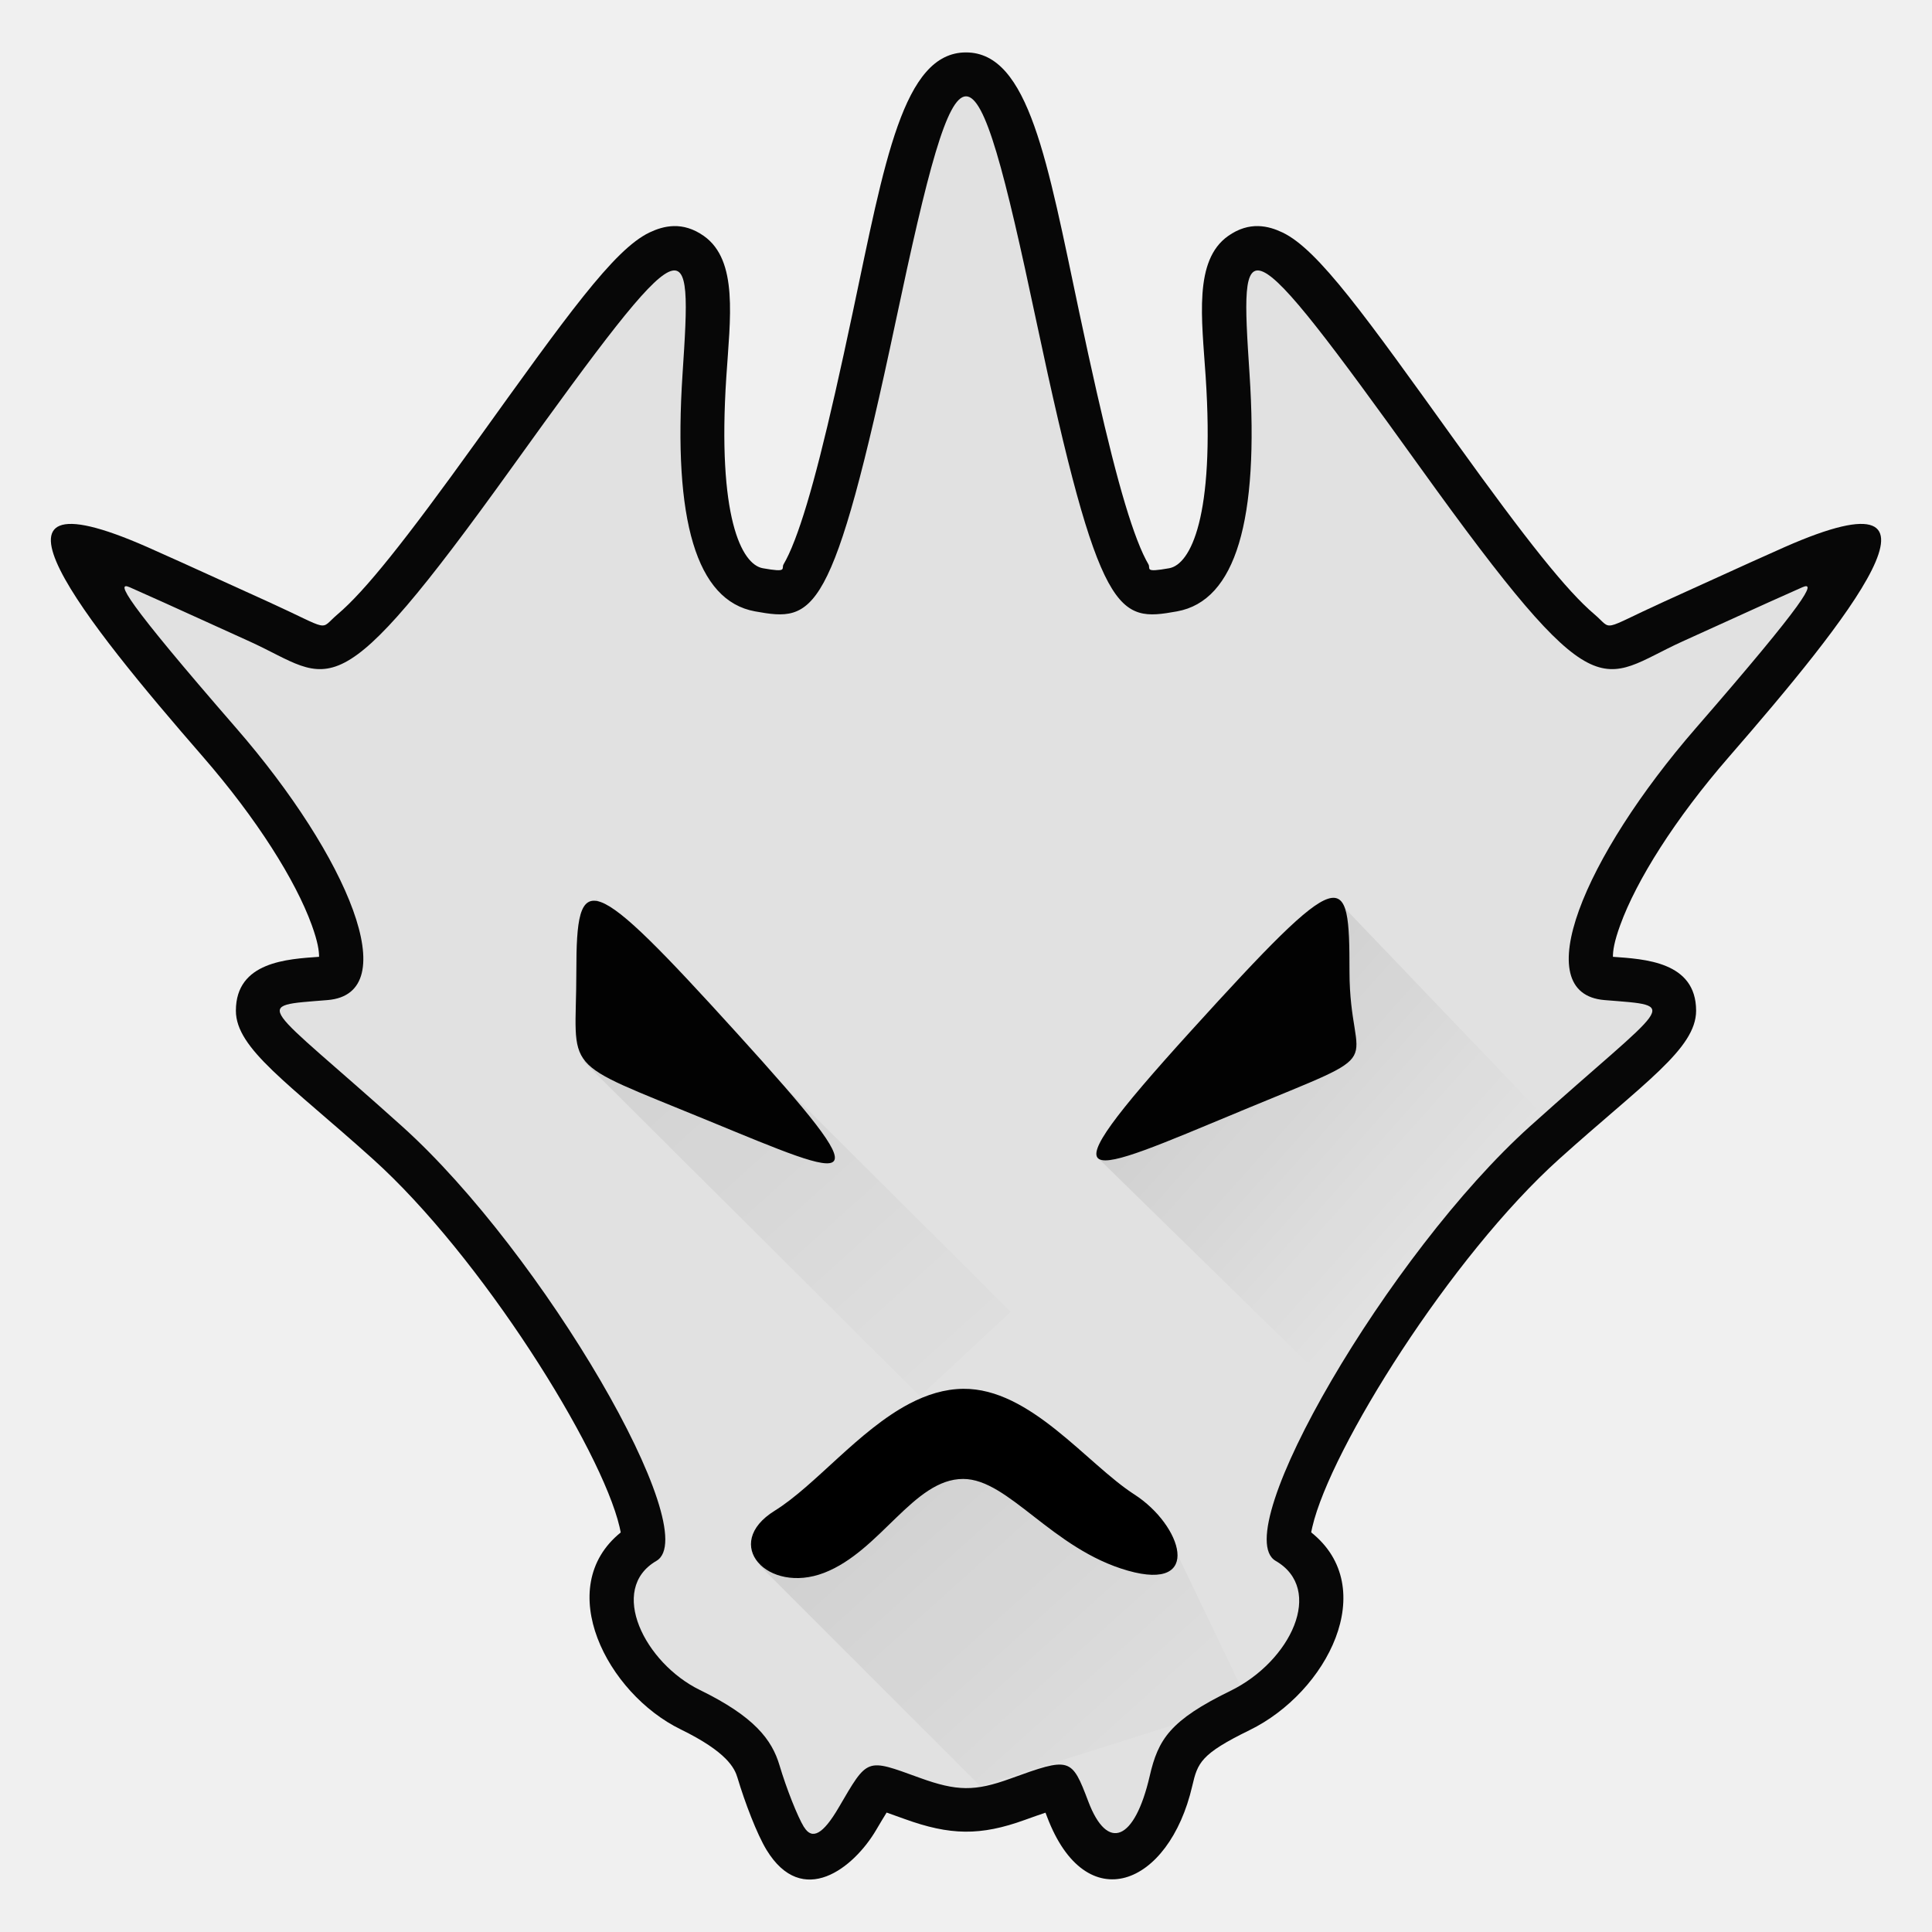
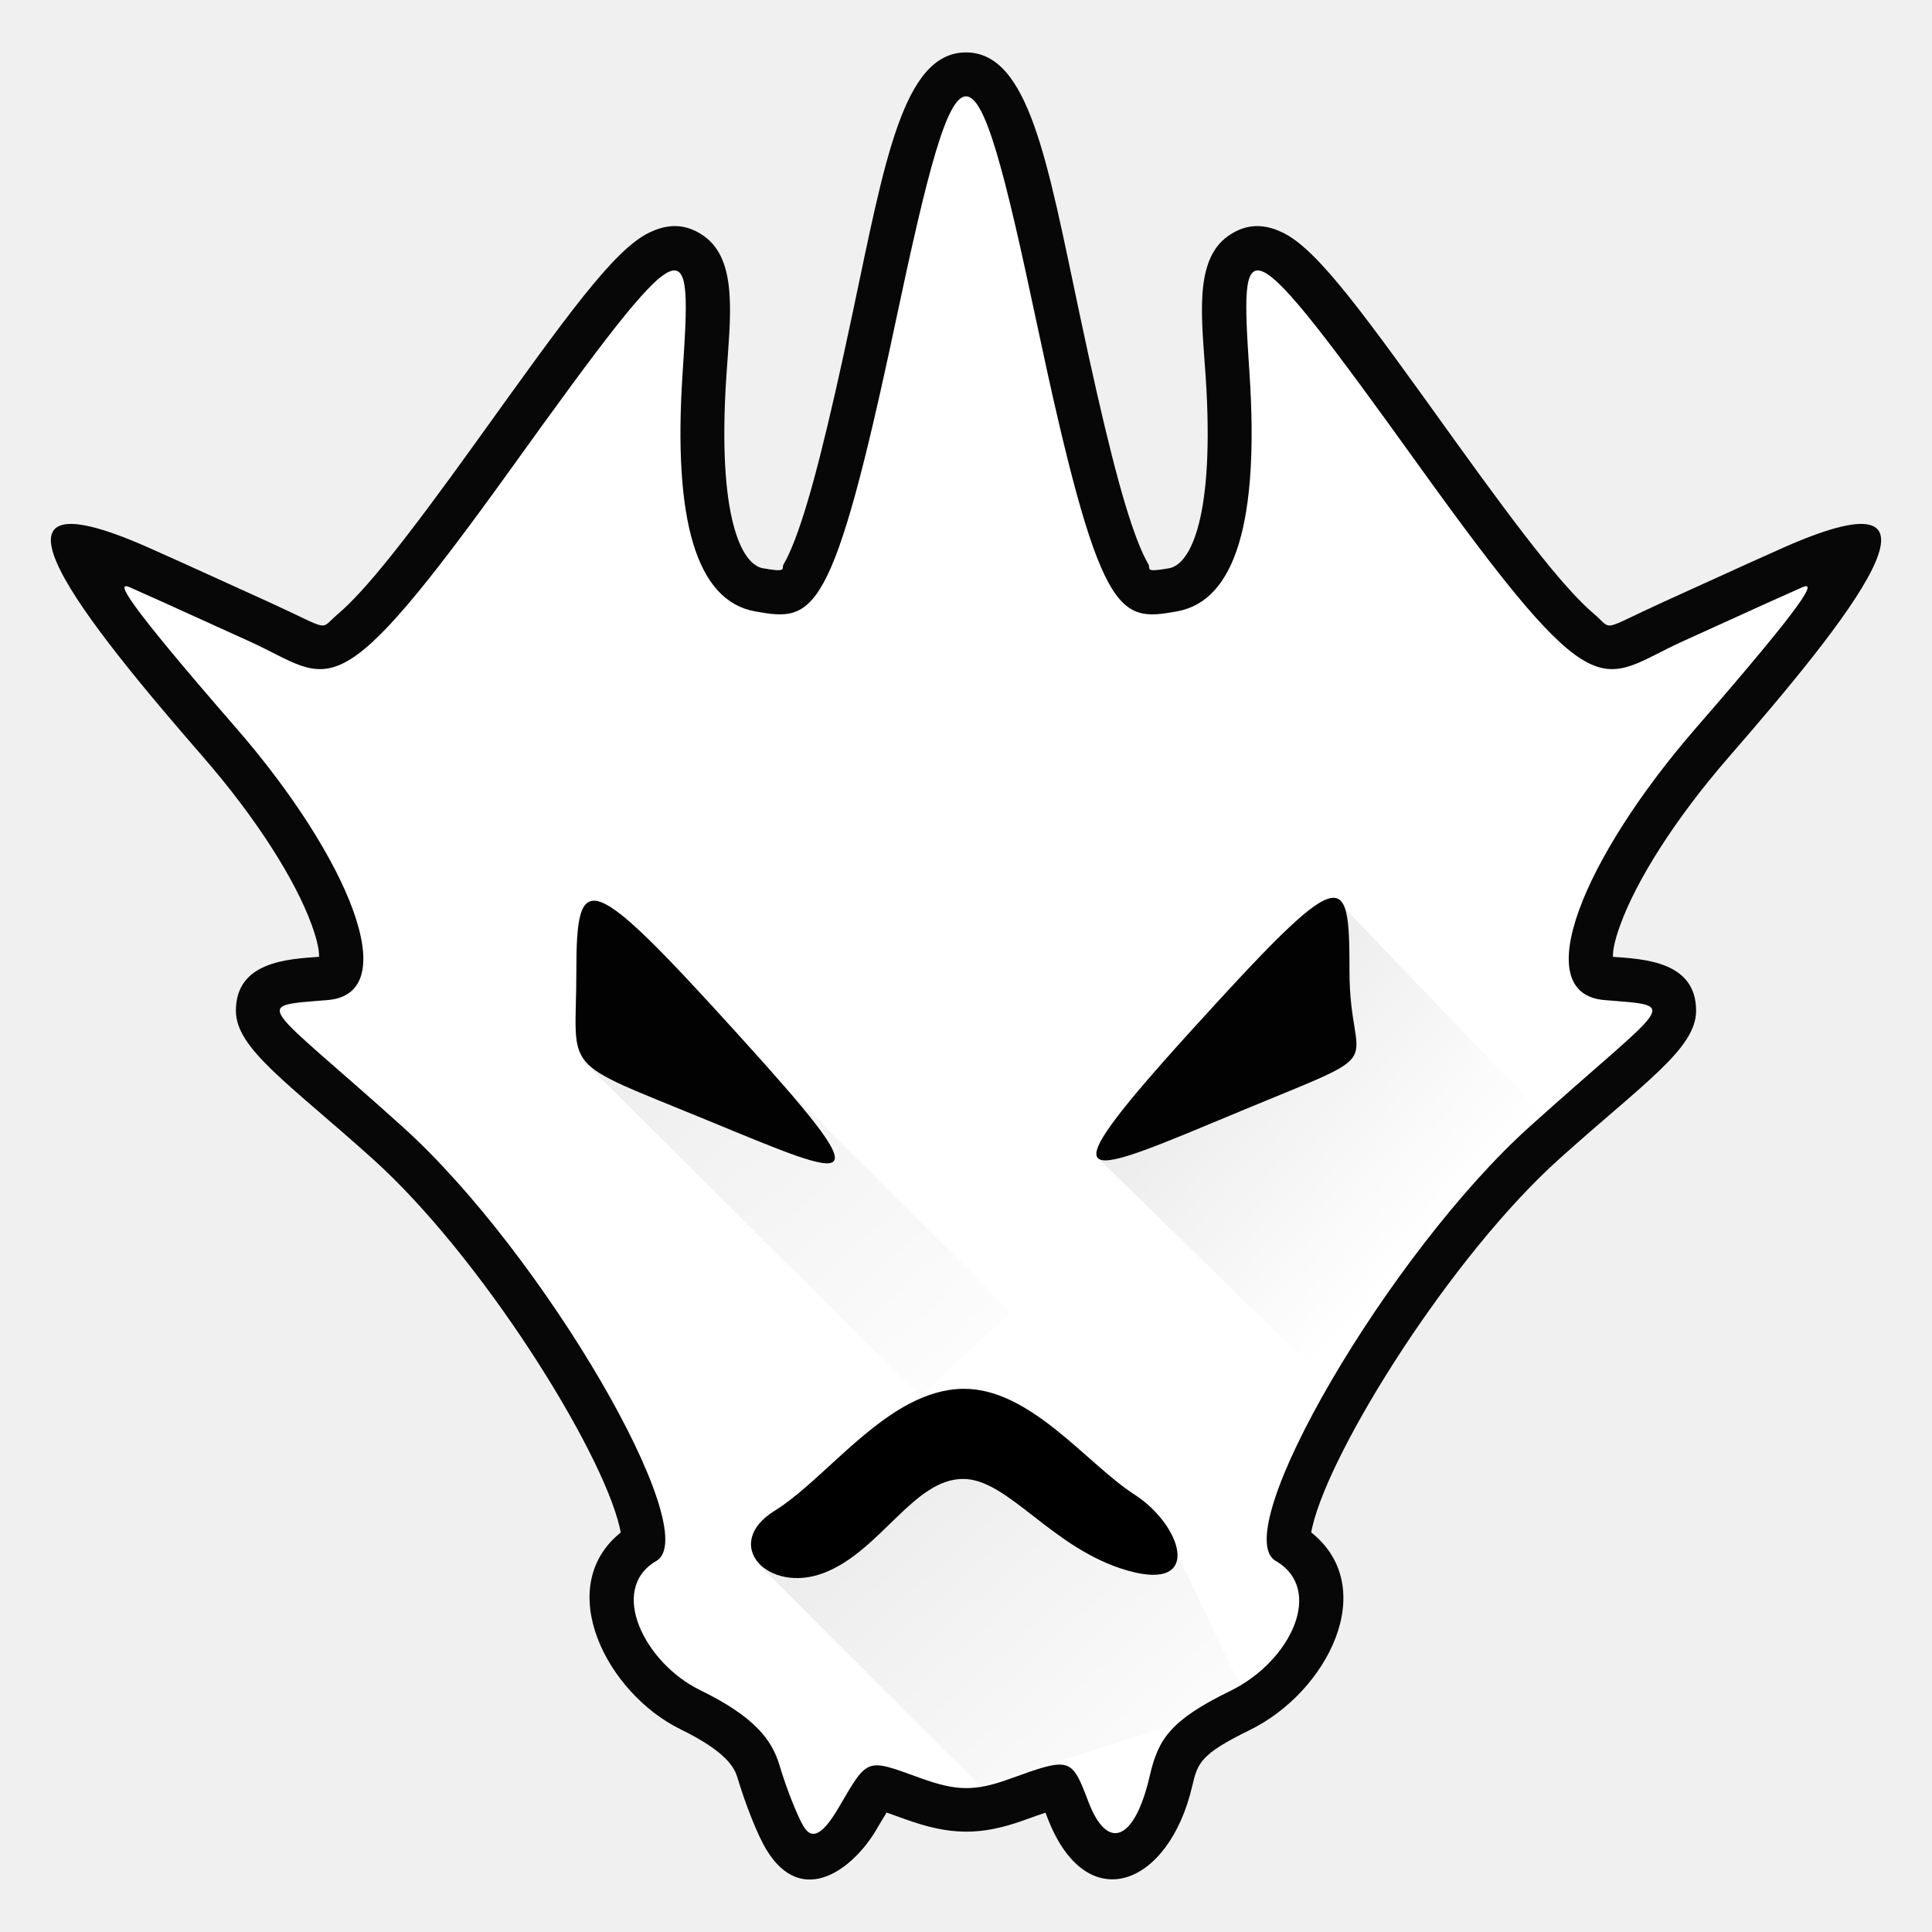
<svg xmlns="http://www.w3.org/2000/svg" xmlns:xlink="http://www.w3.org/1999/xlink" width="48" height="48" version="1.1" viewBox="0 0 48 48">
  <linearGradient id="a">
    <stop offset="0" />
    <stop stop-opacity="0" offset="1" />
  </linearGradient>
  <linearGradient id="b" x1="29.203" x2="34.121" y1="24.827" y2="29.225" gradientUnits="userSpaceOnUse" xlink:href="#a" />
  <linearGradient id="d" x1="15.949" x2="25.032" y1="23.618" y2="33.699" gradientUnits="userSpaceOnUse" xlink:href="#a" />
  <linearGradient id="e" x1="21.991" x2="29.321" y1="33.78" y2="41.932" gradientUnits="userSpaceOnUse" xlink:href="#a" />
  <g transform="matrix(1.1885 0 0 1.1885 -4.5245 -4.5172)">
    <path transform="matrix(.82373 0 0 .82373 4.2305 4.2047)" d="m24 0.84c-1.597 0-2.065 2.778-2.871 6.584-0.642 3.032-1.082 4.77-1.473 5.787-0.11 0.288-0.206 0.485-0.285 0.619-0.064 0.107 0.123 0.217-0.527 0.1-0.543-0.098-1.159-1.307-0.926-4.856 0.097-1.48 0.308-2.955-0.57-3.576-0.542-0.383-1.028-0.256-1.381-0.088-0.907 0.433-2.106 2.124-4.391 5.305-1.821 2.534-2.827 3.794-3.522 4.383-0.486 0.412-0.112 0.434-1.768-0.32-2.114-0.963-2.695-1.224-3.061-1.385-4.803-2.115-1.561 1.902 1.41 5.32 1.375 1.583 2.351 3.139 2.762 4.271 0.156 0.431 0.186 0.655 0.186 0.807-0.792 0.058-2.11 0.118-2.111 1.367-7.423e-4 0.967 1.334 1.838 3.475 3.764 2.747 2.471 5.799 7.356 6.262 9.338 0.01 0.042 0.019 0.082 0.025 0.117 0.002 0.009 0.003 0.015 0.004 0.023-1.732 1.399-0.347 4.085 1.52 4.996 1.177 0.575 1.371 0.985 1.443 1.227 0.189 0.632 0.494 1.431 0.736 1.83 0.912 1.499 2.217 0.463 2.785-0.506 0.116-0.197 0.189-0.318 0.264-0.439 0.128 0.044 0.27 0.096 0.453 0.162 1.156 0.419 1.927 0.434 3.059 0.023 0.22-0.08 0.371-0.132 0.52-0.182 0.014 0.037 0.025 0.065 0.041 0.107 0.983 2.598 3.094 1.765 3.684-0.787 0.136-0.587 0.215-0.809 1.453-1.414 1.978-0.966 3.326-3.616 1.565-5.019 0.002-0.009 0.002-0.016 0.004-0.025 0.006-0.036 0.016-0.073 0.025-0.115 0.46-1.982 3.517-6.865 6.264-9.336 2.141-1.925 3.475-2.796 3.475-3.764-9.6e-4 -1.249-1.319-1.309-2.111-1.367-7.82e-4 -0.152 0.029-0.376 0.186-0.807 0.411-1.132 1.386-2.689 2.762-4.271 2.971-3.419 6.213-7.435 1.41-5.32-0.366 0.161-0.946 0.422-3.061 1.385-1.655 0.754-1.281 0.733-1.768 0.32-0.695-0.589-1.701-1.849-3.522-4.383-2.285-3.18-3.483-4.871-4.391-5.305-0.352-0.168-0.839-0.295-1.381 0.088-0.879 0.621-0.668 2.096-0.57 3.576 0.234 3.549-0.383 4.758-0.926 4.856-0.651 0.117-0.464 0.008-0.527-0.1-0.079-0.134-0.175-0.332-0.285-0.619-0.391-1.018-0.83-2.756-1.473-5.787-0.806-3.806-1.275-6.584-2.871-6.584z" fill="#070707" />
-     <path transform="matrix(.82373 0 0 .82373 4.2305 4.2047)" d="m19.888 45.876c-0.164-0.27-0.444-0.976-0.621-1.57-0.192-0.642-0.628-1.229-2.021-1.909-1.393-0.68-2.342-2.556-1.102-3.276s-2.874-7.807-6.452-11.026c-3.578-3.218-3.86-3.044-1.893-3.206 1.967-0.162 0.528-3.626-2.322-6.906-2.85-3.28-3.059-3.728-2.699-3.57 0.36 0.158 0.935 0.416 3.049 1.378 2.113 0.962 2.088 1.93 6.655-4.426 4.566-6.356 4.568-6.061 4.325-2.364-0.243 3.697 0.346 5.754 1.841 6.024 1.495 0.269 1.961 0.229 3.571-7.371 1.61-7.6 1.955-7.6 3.565 0 1.61 7.6 2.076 7.64 3.571 7.371 1.495-0.269 2.084-2.326 1.841-6.024-0.243-3.697-0.242-3.992 4.325 2.364 4.566 6.356 4.542 5.388 6.655 4.426 2.113-0.962 2.689-1.22 3.049-1.378 0.36-0.158 0.151 0.29-2.699 3.57-2.85 3.28-4.289 6.744-2.322 6.906 1.967 0.162 1.685-0.012-1.893 3.206-3.578 3.218-7.7 10.302-6.452 11.026 1.248 0.724 0.384 2.55-1.149 3.299-1.533 0.748-1.833 1.229-2.048 2.163-0.38 1.643-1.072 1.929-1.558 0.643-0.424-1.119-0.459-1.13-1.981-0.578-0.897 0.325-1.354 0.321-2.301-0.023-1.368-0.496-1.306-0.519-2.056 0.762-0.392 0.669-0.67 0.825-0.874 0.491z" fill="#e1e1e1" />
+     <path transform="matrix(.82373 0 0 .82373 4.2305 4.2047)" d="m19.888 45.876c-0.164-0.27-0.444-0.976-0.621-1.57-0.192-0.642-0.628-1.229-2.021-1.909-1.393-0.68-2.342-2.556-1.102-3.276s-2.874-7.807-6.452-11.026c-3.578-3.218-3.86-3.044-1.893-3.206 1.967-0.162 0.528-3.626-2.322-6.906-2.85-3.28-3.059-3.728-2.699-3.57 0.36 0.158 0.935 0.416 3.049 1.378 2.113 0.962 2.088 1.93 6.655-4.426s4.568-6.061 4.325-2.364 0.346 5.754 1.841 6.024c1.495 0.269 1.961 0.229 3.571-7.371 1.61-7.6 1.955-7.6 3.565 0s2.076 7.64 3.571 7.371c1.495-0.269 2.084-2.326 1.841-6.024s-0.242-3.992 4.325 2.364c4.566 6.356 4.542 5.388 6.655 4.426 2.113-0.962 2.689-1.22 3.049-1.378 0.36-0.158 0.151 0.29-2.699 3.57-2.85 3.28-4.289 6.744-2.322 6.906 1.967 0.162 1.685-0.012-1.893 3.206s-7.7 10.302-6.452 11.026c1.248 0.724 0.384 2.55-1.149 3.299-1.533 0.748-1.833 1.229-2.048 2.163-0.38 1.643-1.072 1.929-1.558 0.643-0.424-1.119-0.459-1.13-1.981-0.578-0.897 0.325-1.354 0.321-2.301-0.023-1.368-0.496-1.306-0.519-2.056 0.762-0.392 0.669-0.67 0.825-0.874 0.491z" fill="#fff" />
    <path d="m31.75 22.609 4.352 4.549-1.868 1.728-2.638 3.853-4.843-4.737z" fill="url(#b)" opacity=".08" />
    <path d="m16.013 25.993 7.028 6.996 1.893-1.765-8.664-8.632z" fill="url(#d)" opacity=".08" />
-     <path d="m19.208 25.394c-3.101-3.417-3.353-3.449-3.353-1.284 0 2.166-0.401 1.817 2.735 3.108 3.136 1.291 3.719 1.593 0.618-1.824zm10.53 1.635c3.286-1.363 2.279-0.764 2.279-2.923 0-2.159-0.096-2.301-3.313 1.244-3.217 3.545-2.252 3.043 1.034 1.68z" fill="#020202" stroke-width="6.285" />
+     <path d="m19.208 25.394c-3.101-3.417-3.353-3.449-3.353-1.284s-0.401 1.817 2.735 3.108c3.136 1.291 3.719 1.593 0.618-1.824zm10.53 1.635c3.286-1.363 2.279-0.764 2.279-2.923 0-2.159-0.096-2.301-3.313 1.244-3.217 3.545-2.252 3.043 1.034 1.68z" fill="#020202" stroke-width="6.285" />
    <path d="m19.684 36.523 4.613 4.613 3.973-1.256 1.461-0.846-1.717-3.588-3.486-2.512z" fill="url(#e)" opacity=".08" />
    <path d="m23.942 34.717c0.95 8.05e-4 1.858 1.467 3.442 1.917s1.129-0.954 0.137-1.592c-0.992-0.638-2.177-2.224-3.579-2.209-0.392 0.004-0.765 0.123-1.121 0.309-1.062 0.556-1.975 1.716-2.819 2.239-1.126 0.698-0.145 1.753 1.034 1.298 1.179-0.456 1.87-1.963 2.905-1.962z" stroke-width="6.285" />
  </g>
</svg>
